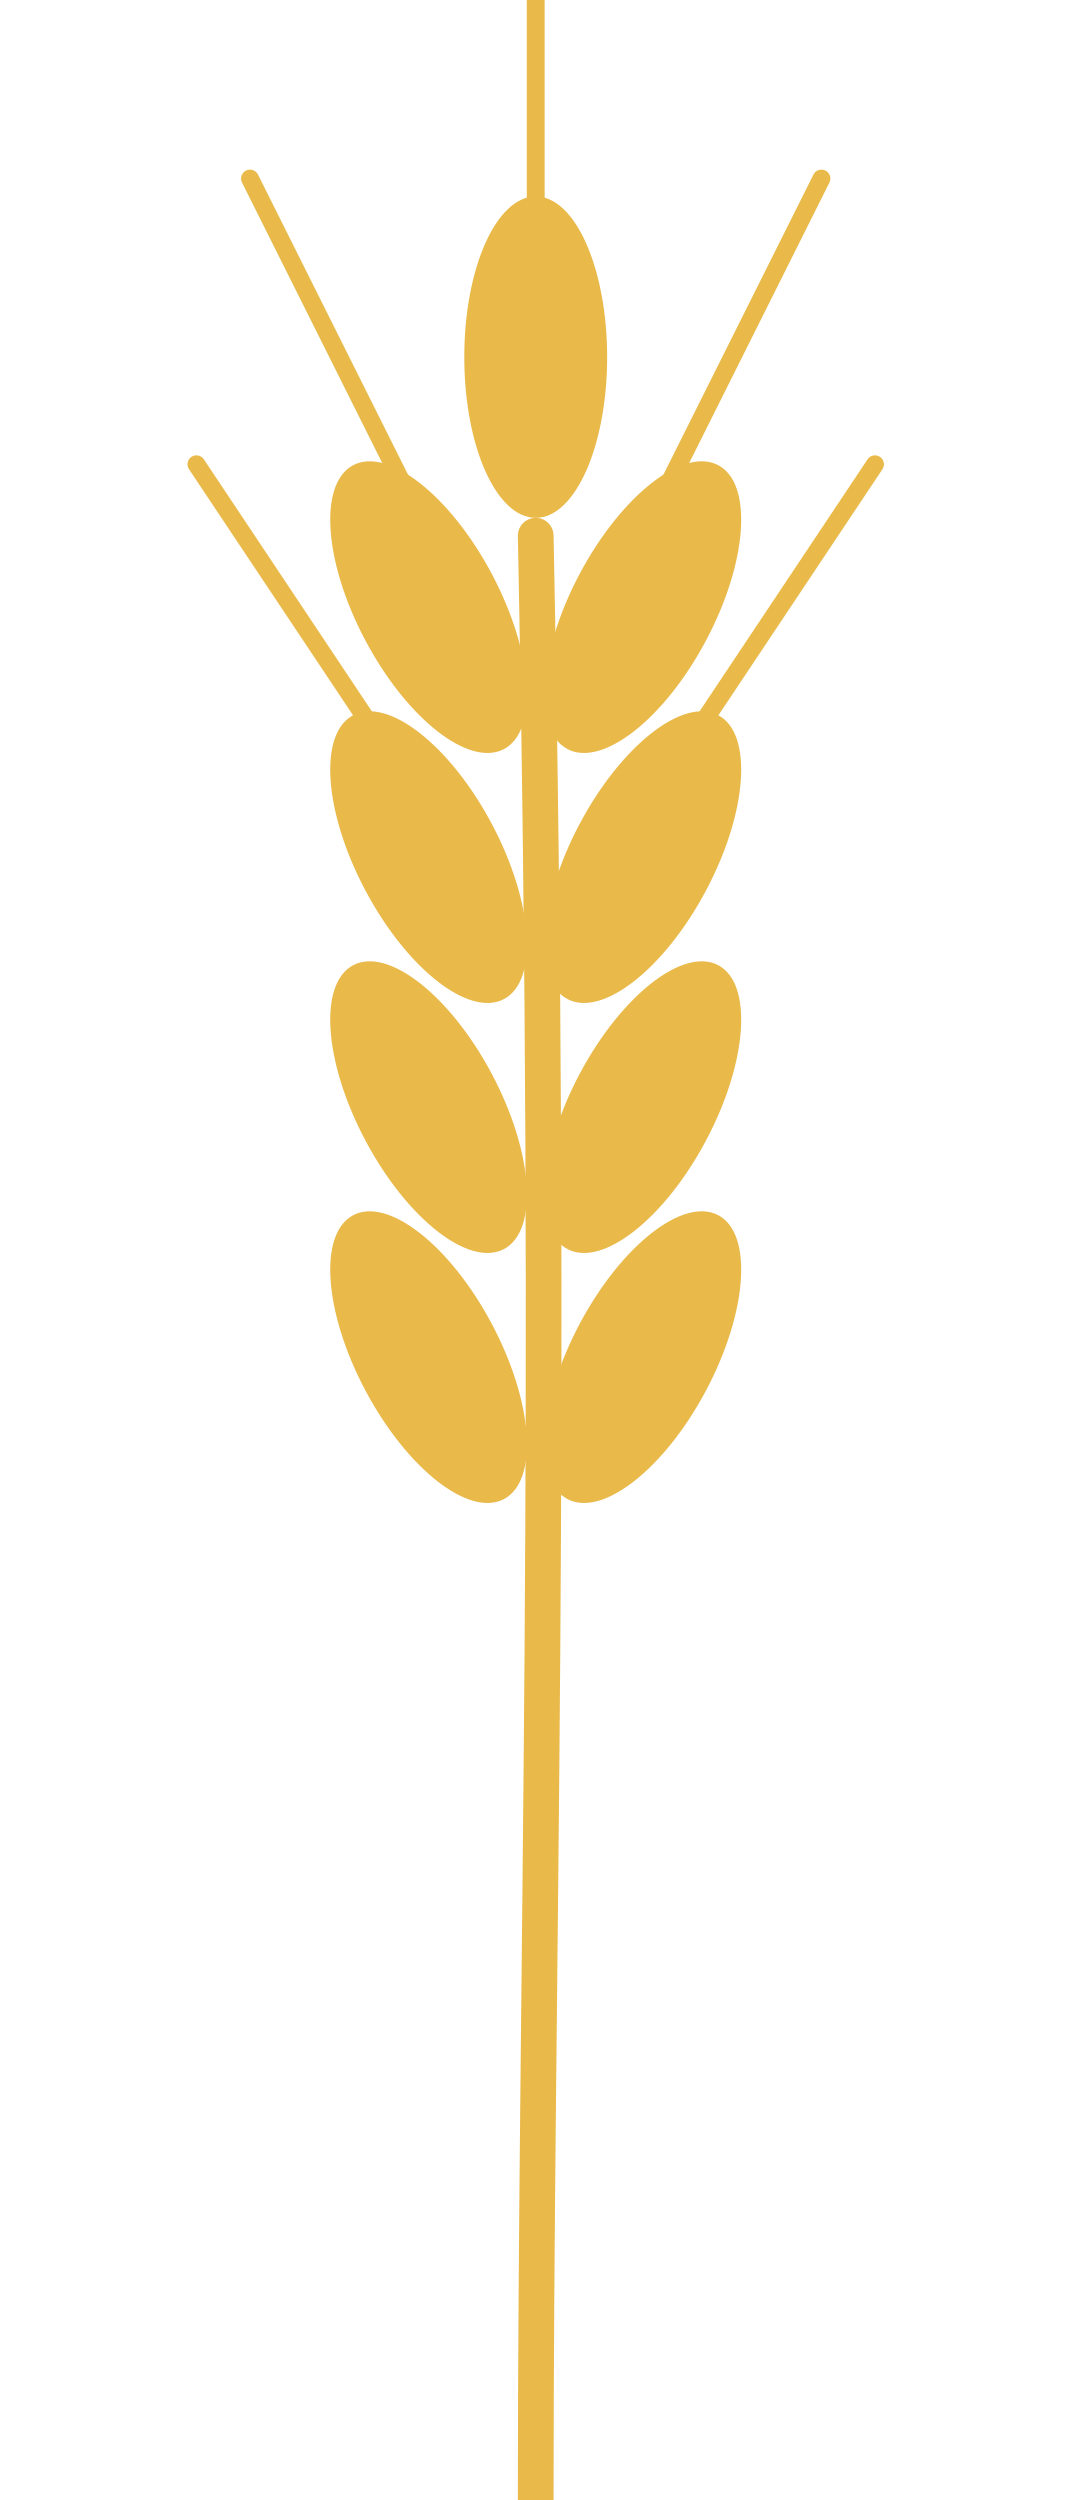
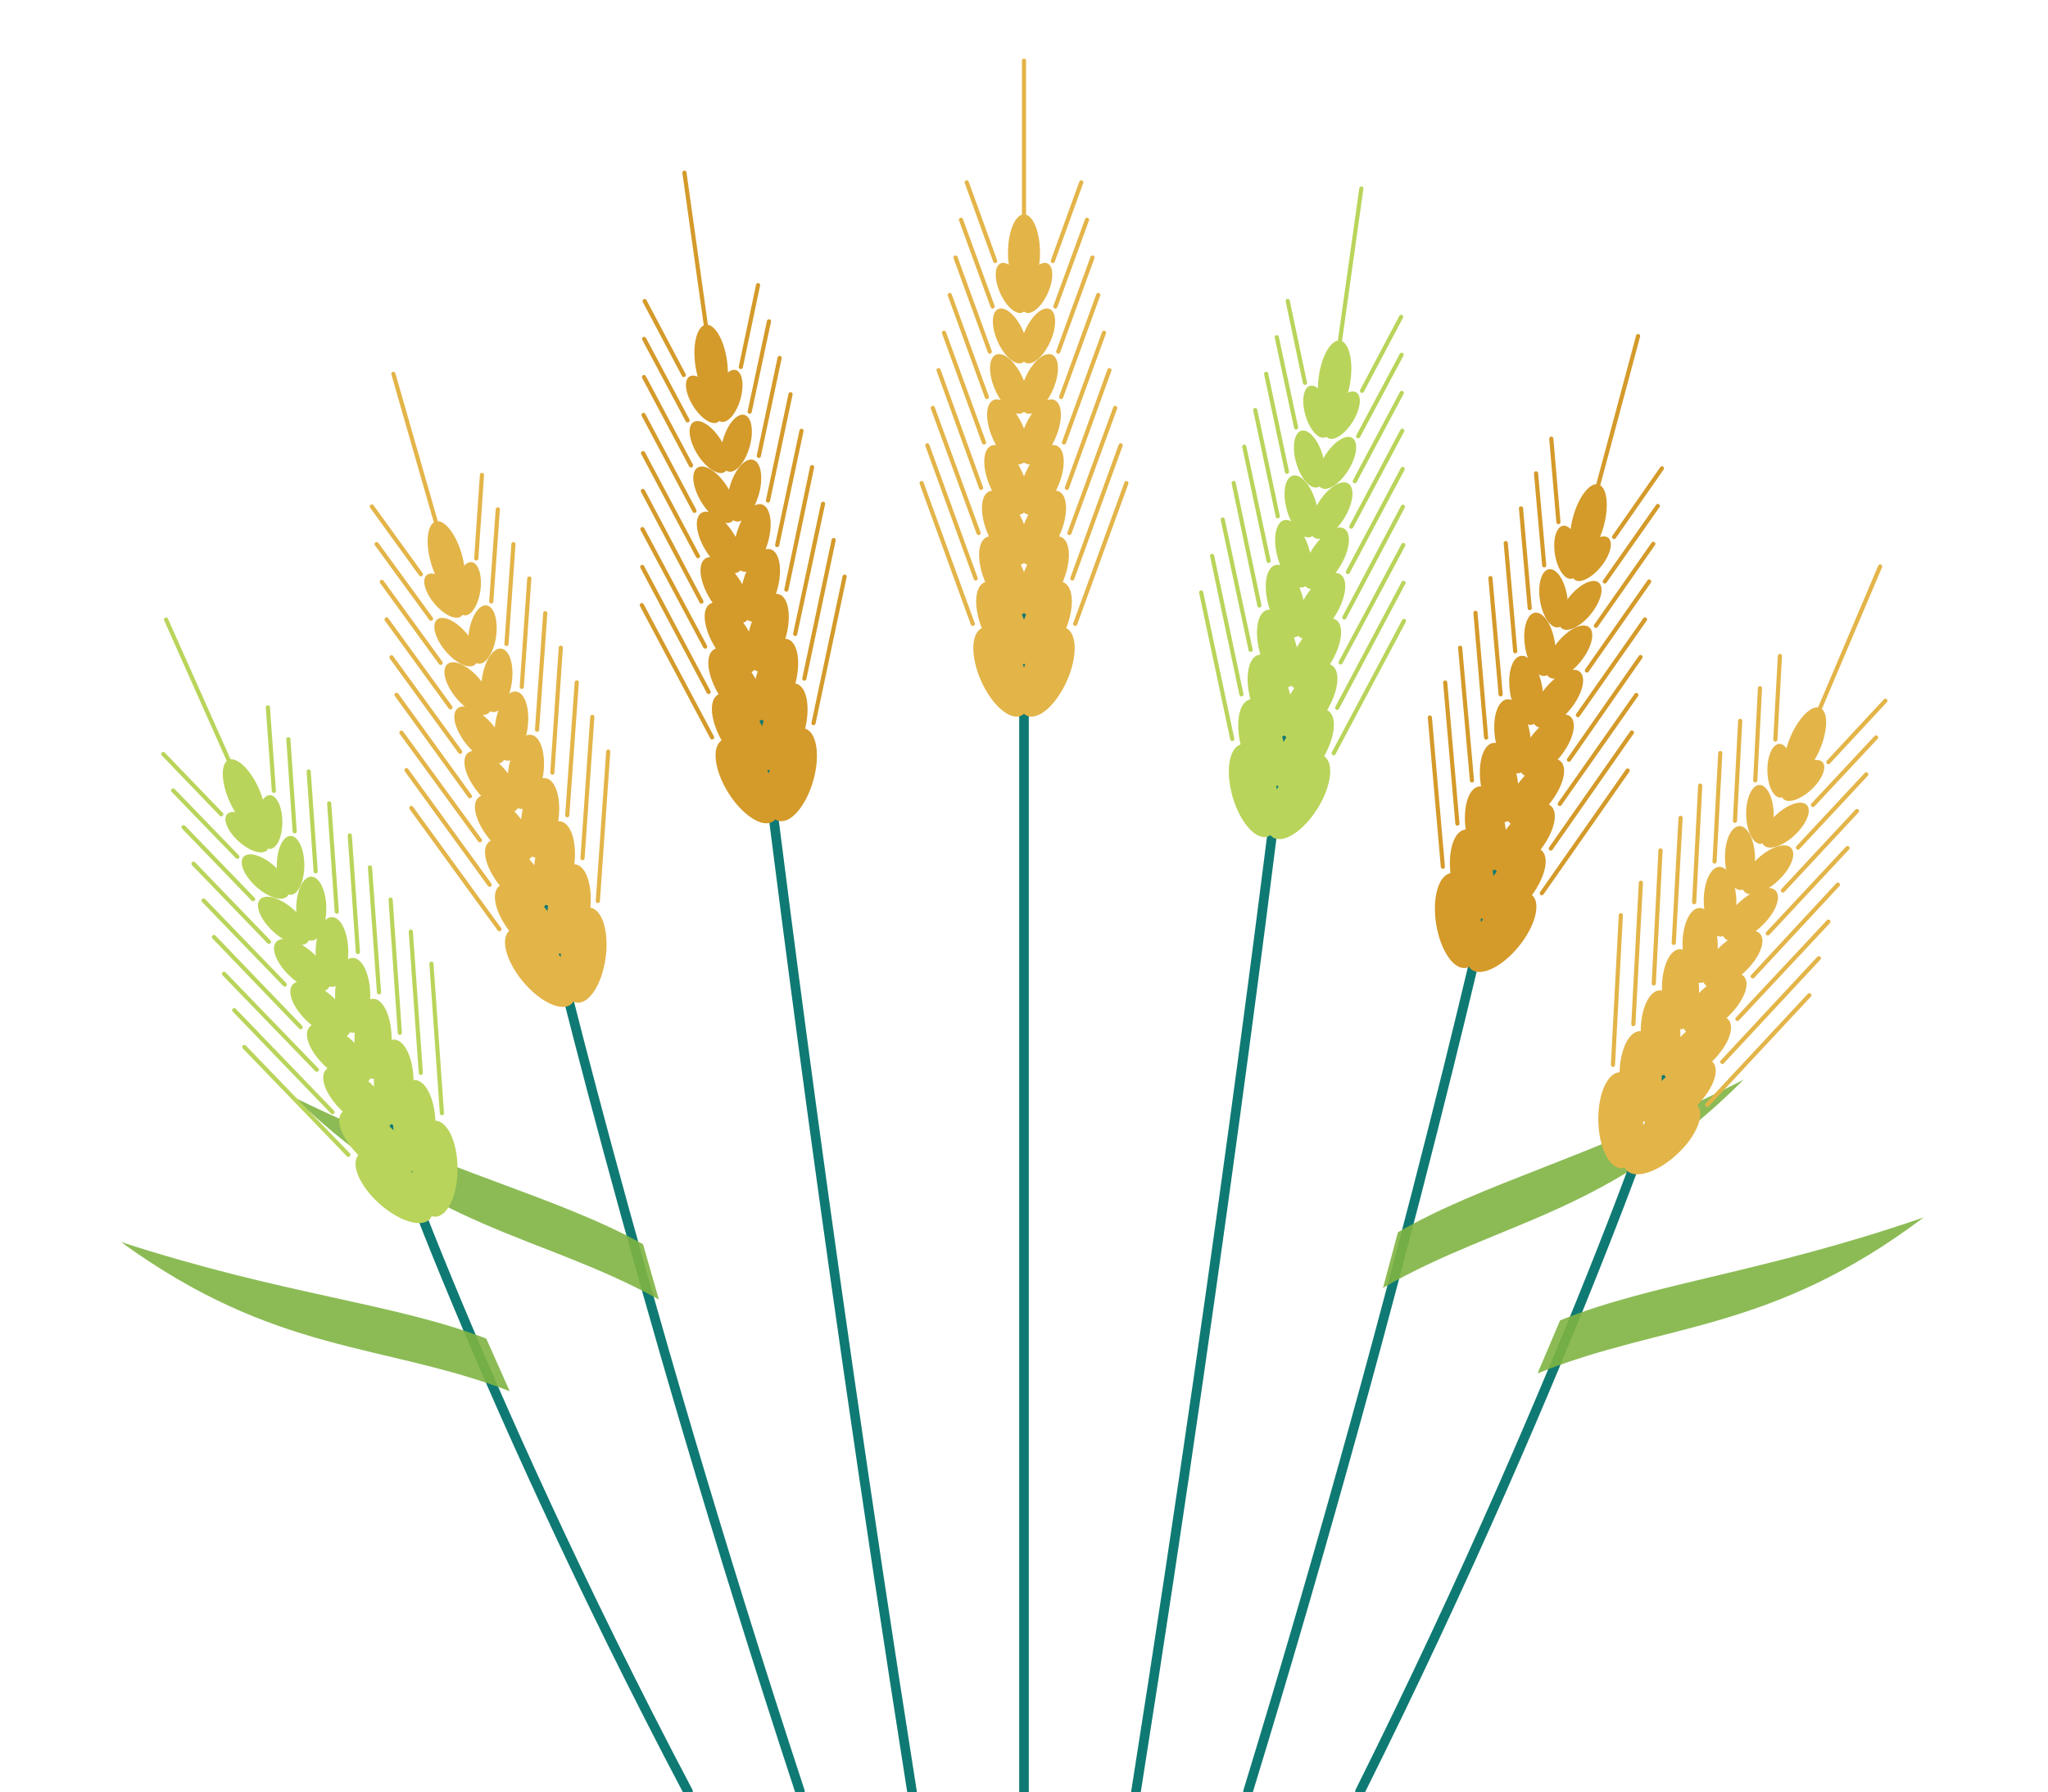
- <svg xmlns="http://www.w3.org/2000/svg" viewBox="0 0 60 140" fill="none">
-   <g stroke="#E9B949" stroke-width="2" stroke-linecap="round">
-     <path d="M30 140 C30 110 31 80 30 30" />
-     <path d="M30 14 L30 0 M24 30 L14 10 M36 30 L46 10 M23 44 L11 26 M37 44 L49 26" stroke-width="1" />
-   </g>
-   <g fill="#E9B949">
-     <ellipse cx="30" cy="20" rx="4" ry="9" />
-     <ellipse cx="24" cy="34" rx="4" ry="9" transform="rotate(-28 24 34)" />
-     <ellipse cx="36" cy="34" rx="4" ry="9" transform="rotate(28 36 34)" />
-     <ellipse cx="24" cy="48" rx="4" ry="9" transform="rotate(-28 24 48)" />
-     <ellipse cx="36" cy="48" rx="4" ry="9" transform="rotate(28 36 48)" />
-     <ellipse cx="24" cy="62" rx="4" ry="9" transform="rotate(-28 24 62)" />
-     <ellipse cx="36" cy="62" rx="4" ry="9" transform="rotate(28 36 62)" />
-     <ellipse cx="24" cy="76" rx="4" ry="9" transform="rotate(-28 24 76)" />
-     <ellipse cx="36" cy="76" rx="4" ry="9" transform="rotate(28 36 76)" />
+ <svg xmlns="http://www.w3.org/2000/svg" viewBox="0 0 640 560" role="img" aria-label="Illustration of wheat stalks">
+   <style>
+ .stalk { animation: grow .9s cubic-bezier(.2,.7,.3,1) both; }
+ @keyframes grow { from { opacity: 0; translate: 0 60px; } }
+ @media (prefers-reduced-motion: reduce) { .stalk { animation: none; } }
+ </style>
+   <g class="stalk" style="animation-delay:0.00s" transform="translate(250 560) rotate(-16)">
+     <path d="M0 0 C -6.4 -168, 0 -294, 0 -290" stroke="#0F7A73" stroke-width="3" fill="none" stroke-linecap="round" />
+     <path d="M0 -160 C -30 -190, -62 -200, -92 -252 C -52 -216, -22 -200, -0 -178 Z" fill="#7FB443" opacity=".9" />
+     <ellipse cx="-7.0" cy="-270.0" rx="7.0" ry="15.0" transform="rotate(-24 -7.0 -270.0)" fill="#E3B448" />
+     <path d="M-16.0 -285.0 L-32.0 -329.0" stroke="#E3B448" stroke-width="1.3" stroke-linecap="round" />
+     <ellipse cx="7.0" cy="-270.0" rx="7.0" ry="15.0" transform="rotate(24 7.0 -270.0)" fill="#E3B448" />
+     <path d="M16.0 -285.0 L32.0 -329.0" stroke="#E3B448" stroke-width="1.3" stroke-linecap="round" />
+     <ellipse cx="-6.6" cy="-285.0" rx="6.6" ry="14.2" transform="rotate(-24 -6.6 -285.0)" fill="#E3B448" />
+     <path d="M-15.1 -299.2 L-30.2 -340.8" stroke="#E3B448" stroke-width="1.3" stroke-linecap="round" />
+     <ellipse cx="6.6" cy="-285.0" rx="6.6" ry="14.2" transform="rotate(24 6.6 -285.0)" fill="#E3B448" />
+     <path d="M15.1 -299.2 L30.2 -340.8" stroke="#E3B448" stroke-width="1.3" stroke-linecap="round" />
+     <ellipse cx="-6.2" cy="-300.0" rx="6.2" ry="13.3" transform="rotate(-24 -6.2 -300.0)" fill="#E3B448" />
+     <path d="M-14.2 -313.4 L-28.5 -352.5" stroke="#E3B448" stroke-width="1.3" stroke-linecap="round" />
+     <ellipse cx="6.2" cy="-300.0" rx="6.2" ry="13.3" transform="rotate(24 6.2 -300.0)" fill="#E3B448" />
+     <path d="M14.2 -313.4 L28.5 -352.5" stroke="#E3B448" stroke-width="1.3" stroke-linecap="round" />
+     <ellipse cx="-5.8" cy="-315.0" rx="5.8" ry="12.5" transform="rotate(-24 -5.8 -315.0)" fill="#E3B448" />
+     <path d="M-13.4 -327.5 L-26.7 -364.3" stroke="#E3B448" stroke-width="1.3" stroke-linecap="round" />
+     <ellipse cx="5.8" cy="-315.0" rx="5.8" ry="12.5" transform="rotate(24 5.8 -315.0)" fill="#E3B448" />
+     <path d="M13.4 -327.5 L26.7 -364.3" stroke="#E3B448" stroke-width="1.3" stroke-linecap="round" />
+     <ellipse cx="-5.5" cy="-330.0" rx="5.5" ry="11.7" transform="rotate(-24 -5.5 -330.0)" fill="#E3B448" />
+     <path d="M-12.5 -341.7 L-25.0 -376.0" stroke="#E3B448" stroke-width="1.3" stroke-linecap="round" />
+     <ellipse cx="5.5" cy="-330.0" rx="5.5" ry="11.7" transform="rotate(24 5.5 -330.0)" fill="#E3B448" />
+     <path d="M12.5 -341.7 L25.0 -376.0" stroke="#E3B448" stroke-width="1.3" stroke-linecap="round" />
+     <ellipse cx="-5.1" cy="-345.0" rx="5.1" ry="10.9" transform="rotate(-24 -5.1 -345.0)" fill="#E3B448" />
+     <path d="M-11.6 -355.9 L-23.2 -387.8" stroke="#E3B448" stroke-width="1.3" stroke-linecap="round" />
+     <ellipse cx="5.1" cy="-345.0" rx="5.1" ry="10.9" transform="rotate(24 5.1 -345.0)" fill="#E3B448" />
+     <path d="M11.6 -355.9 L23.2 -387.8" stroke="#E3B448" stroke-width="1.3" stroke-linecap="round" />
+     <ellipse cx="-4.7" cy="-360.0" rx="4.7" ry="10.0" transform="rotate(-24 -4.7 -360.0)" fill="#E3B448" />
+     <path d="M-10.7 -370.1 L-21.4 -399.5" stroke="#E3B448" stroke-width="1.3" stroke-linecap="round" />
+     <ellipse cx="4.7" cy="-360.0" rx="4.7" ry="10.0" transform="rotate(24 4.7 -360.0)" fill="#E3B448" />
+     <path d="M10.7 -370.1 L21.4 -399.5" stroke="#E3B448" stroke-width="1.3" stroke-linecap="round" />
+     <ellipse cx="-4.3" cy="-375.0" rx="4.3" ry="9.2" transform="rotate(-24 -4.3 -375.0)" fill="#E3B448" />
+     <path d="M-9.8 -384.2 L-19.7 -411.3" stroke="#E3B448" stroke-width="1.3" stroke-linecap="round" />
+     <ellipse cx="4.3" cy="-375.0" rx="4.3" ry="9.2" transform="rotate(24 4.3 -375.0)" fill="#E3B448" />
+     <path d="M9.8 -384.2 L19.7 -411.3" stroke="#E3B448" stroke-width="1.3" stroke-linecap="round" />
+     <ellipse cx="-3.9" cy="-390.0" rx="3.9" ry="8.4" transform="rotate(-24 -3.9 -390.0)" fill="#E3B448" />
+     <path d="M-9.0 -398.4 L-17.9 -423.0" stroke="#E3B448" stroke-width="1.3" stroke-linecap="round" />
+     <ellipse cx="3.9" cy="-390.0" rx="3.9" ry="8.4" transform="rotate(24 3.9 -390.0)" fill="#E3B448" />
+     <path d="M9.0 -398.4 L17.9 -423.0" stroke="#E3B448" stroke-width="1.3" stroke-linecap="round" />
+     <ellipse cx="0" cy="-401.0" rx="5" ry="12" fill="#E3B448" />
+     <path d="M0 -413.0 L0 -461.0" stroke="#E3B448" stroke-width="1.3" stroke-linecap="round" />
+   </g>
+   <g class="stalk" style="animation-delay:0.08s" transform="translate(285 560) rotate(-8)">
+     <path d="M0 0 C -3.2 -188, 0 -329, 0 -340" stroke="#0F7A73" stroke-width="3" fill="none" stroke-linecap="round" />
+     <ellipse cx="-7.0" cy="-320.0" rx="7.0" ry="15.0" transform="rotate(-24 -7.0 -320.0)" fill="#D49A2A" />
+     <path d="M-16.0 -335.0 L-32.0 -379.0" stroke="#D49A2A" stroke-width="1.3" stroke-linecap="round" />
+     <ellipse cx="7.0" cy="-320.0" rx="7.0" ry="15.0" transform="rotate(24 7.0 -320.0)" fill="#D49A2A" />
+     <path d="M16.0 -335.0 L32.0 -379.0" stroke="#D49A2A" stroke-width="1.3" stroke-linecap="round" />
+     <ellipse cx="-6.6" cy="-335.0" rx="6.6" ry="14.2" transform="rotate(-24 -6.6 -335.0)" fill="#D49A2A" />
+     <path d="M-15.1 -349.2 L-30.2 -390.8" stroke="#D49A2A" stroke-width="1.3" stroke-linecap="round" />
+     <ellipse cx="6.6" cy="-335.0" rx="6.6" ry="14.2" transform="rotate(24 6.6 -335.0)" fill="#D49A2A" />
+     <path d="M15.1 -349.2 L30.2 -390.8" stroke="#D49A2A" stroke-width="1.3" stroke-linecap="round" />
+     <ellipse cx="-6.2" cy="-350.0" rx="6.2" ry="13.3" transform="rotate(-24 -6.2 -350.0)" fill="#D49A2A" />
+     <path d="M-14.2 -363.4 L-28.5 -402.5" stroke="#D49A2A" stroke-width="1.3" stroke-linecap="round" />
+     <ellipse cx="6.2" cy="-350.0" rx="6.2" ry="13.3" transform="rotate(24 6.2 -350.0)" fill="#D49A2A" />
+     <path d="M14.2 -363.4 L28.5 -402.5" stroke="#D49A2A" stroke-width="1.3" stroke-linecap="round" />
+     <ellipse cx="-5.8" cy="-365.0" rx="5.8" ry="12.5" transform="rotate(-24 -5.8 -365.0)" fill="#D49A2A" />
+     <path d="M-13.4 -377.5 L-26.7 -414.3" stroke="#D49A2A" stroke-width="1.3" stroke-linecap="round" />
+     <ellipse cx="5.8" cy="-365.0" rx="5.8" ry="12.5" transform="rotate(24 5.8 -365.0)" fill="#D49A2A" />
+     <path d="M13.4 -377.5 L26.7 -414.3" stroke="#D49A2A" stroke-width="1.3" stroke-linecap="round" />
+     <ellipse cx="-5.5" cy="-380.0" rx="5.5" ry="11.7" transform="rotate(-24 -5.5 -380.0)" fill="#D49A2A" />
+     <path d="M-12.5 -391.7 L-25.0 -426.0" stroke="#D49A2A" stroke-width="1.3" stroke-linecap="round" />
+     <ellipse cx="5.5" cy="-380.0" rx="5.5" ry="11.7" transform="rotate(24 5.5 -380.0)" fill="#D49A2A" />
+     <path d="M12.5 -391.7 L25.0 -426.0" stroke="#D49A2A" stroke-width="1.3" stroke-linecap="round" />
+     <ellipse cx="-5.1" cy="-395.0" rx="5.1" ry="10.9" transform="rotate(-24 -5.1 -395.0)" fill="#D49A2A" />
+     <path d="M-11.6 -405.9 L-23.2 -437.8" stroke="#D49A2A" stroke-width="1.3" stroke-linecap="round" />
+     <ellipse cx="5.1" cy="-395.0" rx="5.1" ry="10.9" transform="rotate(24 5.1 -395.0)" fill="#D49A2A" />
+     <path d="M11.6 -405.9 L23.2 -437.8" stroke="#D49A2A" stroke-width="1.3" stroke-linecap="round" />
+     <ellipse cx="-4.7" cy="-410.0" rx="4.7" ry="10.0" transform="rotate(-24 -4.7 -410.0)" fill="#D49A2A" />
+     <path d="M-10.7 -420.1 L-21.4 -449.5" stroke="#D49A2A" stroke-width="1.3" stroke-linecap="round" />
+     <ellipse cx="4.7" cy="-410.0" rx="4.7" ry="10.0" transform="rotate(24 4.7 -410.0)" fill="#D49A2A" />
+     <path d="M10.7 -420.1 L21.4 -449.5" stroke="#D49A2A" stroke-width="1.3" stroke-linecap="round" />
+     <ellipse cx="-4.3" cy="-425.0" rx="4.3" ry="9.2" transform="rotate(-24 -4.3 -425.0)" fill="#D49A2A" />
+     <path d="M-9.8 -434.2 L-19.7 -461.3" stroke="#D49A2A" stroke-width="1.3" stroke-linecap="round" />
+     <ellipse cx="4.3" cy="-425.0" rx="4.3" ry="9.2" transform="rotate(24 4.3 -425.0)" fill="#D49A2A" />
+     <path d="M9.8 -434.2 L19.7 -461.3" stroke="#D49A2A" stroke-width="1.3" stroke-linecap="round" />
+     <ellipse cx="-3.9" cy="-440.0" rx="3.9" ry="8.4" transform="rotate(-24 -3.9 -440.0)" fill="#D49A2A" />
+     <path d="M-9.0 -448.4 L-17.9 -473.0" stroke="#D49A2A" stroke-width="1.3" stroke-linecap="round" />
+     <ellipse cx="3.9" cy="-440.0" rx="3.9" ry="8.4" transform="rotate(24 3.9 -440.0)" fill="#D49A2A" />
+     <path d="M9.0 -448.4 L17.9 -473.0" stroke="#D49A2A" stroke-width="1.3" stroke-linecap="round" />
+     <ellipse cx="0" cy="-451.0" rx="5" ry="12" fill="#D49A2A" />
+     <path d="M0 -463.0 L0 -511.0" stroke="#D49A2A" stroke-width="1.3" stroke-linecap="round" />
+   </g>
+   <g class="stalk" style="animation-delay:0.16s" transform="translate(320 560) rotate(0)">
+     <path d="M0 0 C 0.0 -200, 0 -350, 0 -370" stroke="#0F7A73" stroke-width="3" fill="none" stroke-linecap="round" />
+     <ellipse cx="-7.0" cy="-350.0" rx="7.0" ry="15.0" transform="rotate(-24 -7.0 -350.0)" fill="#E3B448" />
+     <path d="M-16.0 -365.0 L-32.0 -409.0" stroke="#E3B448" stroke-width="1.3" stroke-linecap="round" />
+     <ellipse cx="7.0" cy="-350.0" rx="7.0" ry="15.0" transform="rotate(24 7.0 -350.0)" fill="#E3B448" />
+     <path d="M16.0 -365.0 L32.0 -409.0" stroke="#E3B448" stroke-width="1.3" stroke-linecap="round" />
+     <ellipse cx="-6.6" cy="-365.0" rx="6.6" ry="14.2" transform="rotate(-24 -6.6 -365.0)" fill="#E3B448" />
+     <path d="M-15.1 -379.2 L-30.2 -420.8" stroke="#E3B448" stroke-width="1.3" stroke-linecap="round" />
+     <ellipse cx="6.6" cy="-365.0" rx="6.6" ry="14.2" transform="rotate(24 6.6 -365.0)" fill="#E3B448" />
+     <path d="M15.1 -379.2 L30.2 -420.8" stroke="#E3B448" stroke-width="1.3" stroke-linecap="round" />
+     <ellipse cx="-6.2" cy="-380.0" rx="6.2" ry="13.3" transform="rotate(-24 -6.2 -380.0)" fill="#E3B448" />
+     <path d="M-14.2 -393.4 L-28.5 -432.5" stroke="#E3B448" stroke-width="1.3" stroke-linecap="round" />
+     <ellipse cx="6.2" cy="-380.0" rx="6.2" ry="13.3" transform="rotate(24 6.2 -380.0)" fill="#E3B448" />
+     <path d="M14.2 -393.4 L28.5 -432.5" stroke="#E3B448" stroke-width="1.3" stroke-linecap="round" />
+     <ellipse cx="-5.8" cy="-395.0" rx="5.8" ry="12.5" transform="rotate(-24 -5.8 -395.0)" fill="#E3B448" />
+     <path d="M-13.4 -407.5 L-26.7 -444.3" stroke="#E3B448" stroke-width="1.3" stroke-linecap="round" />
+     <ellipse cx="5.8" cy="-395.0" rx="5.8" ry="12.5" transform="rotate(24 5.8 -395.0)" fill="#E3B448" />
+     <path d="M13.4 -407.5 L26.7 -444.3" stroke="#E3B448" stroke-width="1.3" stroke-linecap="round" />
+     <ellipse cx="-5.5" cy="-410.0" rx="5.5" ry="11.7" transform="rotate(-24 -5.5 -410.0)" fill="#E3B448" />
+     <path d="M-12.5 -421.7 L-25.0 -456.0" stroke="#E3B448" stroke-width="1.3" stroke-linecap="round" />
+     <ellipse cx="5.5" cy="-410.0" rx="5.5" ry="11.7" transform="rotate(24 5.5 -410.0)" fill="#E3B448" />
+     <path d="M12.5 -421.7 L25.0 -456.0" stroke="#E3B448" stroke-width="1.3" stroke-linecap="round" />
+     <ellipse cx="-5.1" cy="-425.0" rx="5.1" ry="10.9" transform="rotate(-24 -5.1 -425.0)" fill="#E3B448" />
+     <path d="M-11.6 -435.9 L-23.2 -467.8" stroke="#E3B448" stroke-width="1.3" stroke-linecap="round" />
+     <ellipse cx="5.1" cy="-425.0" rx="5.1" ry="10.9" transform="rotate(24 5.1 -425.0)" fill="#E3B448" />
+     <path d="M11.6 -435.9 L23.2 -467.8" stroke="#E3B448" stroke-width="1.3" stroke-linecap="round" />
+     <ellipse cx="-4.7" cy="-440.0" rx="4.7" ry="10.0" transform="rotate(-24 -4.7 -440.0)" fill="#E3B448" />
+     <path d="M-10.7 -450.1 L-21.4 -479.5" stroke="#E3B448" stroke-width="1.3" stroke-linecap="round" />
+     <ellipse cx="4.7" cy="-440.0" rx="4.7" ry="10.0" transform="rotate(24 4.7 -440.0)" fill="#E3B448" />
+     <path d="M10.7 -450.1 L21.4 -479.5" stroke="#E3B448" stroke-width="1.3" stroke-linecap="round" />
+     <ellipse cx="-4.3" cy="-455.0" rx="4.3" ry="9.2" transform="rotate(-24 -4.3 -455.0)" fill="#E3B448" />
+     <path d="M-9.8 -464.2 L-19.7 -491.3" stroke="#E3B448" stroke-width="1.3" stroke-linecap="round" />
+     <ellipse cx="4.3" cy="-455.0" rx="4.3" ry="9.2" transform="rotate(24 4.3 -455.0)" fill="#E3B448" />
+     <path d="M9.8 -464.2 L19.7 -491.3" stroke="#E3B448" stroke-width="1.3" stroke-linecap="round" />
+     <ellipse cx="-3.9" cy="-470.0" rx="3.9" ry="8.4" transform="rotate(-24 -3.9 -470.0)" fill="#E3B448" />
+     <path d="M-9.0 -478.4 L-17.9 -503.0" stroke="#E3B448" stroke-width="1.3" stroke-linecap="round" />
+     <ellipse cx="3.9" cy="-470.0" rx="3.9" ry="8.4" transform="rotate(24 3.9 -470.0)" fill="#E3B448" />
+     <path d="M9.0 -478.4 L17.9 -503.0" stroke="#E3B448" stroke-width="1.3" stroke-linecap="round" />
+     <ellipse cx="0" cy="-481.0" rx="5" ry="12" fill="#E3B448" />
+     <path d="M0 -493.0 L0 -541.0" stroke="#E3B448" stroke-width="1.3" stroke-linecap="round" />
+   </g>
+   <g class="stalk" style="animation-delay:0.24s" transform="translate(355 560) rotate(8)">
+     <path d="M0 0 C 3.2 -186, 0 -326, 0 -335" stroke="#0F7A73" stroke-width="3" fill="none" stroke-linecap="round" />
+     <ellipse cx="-7.0" cy="-315.0" rx="7.0" ry="15.0" transform="rotate(-24 -7.0 -315.0)" fill="#B9D45A" />
+     <path d="M-16.0 -330.0 L-32.0 -374.0" stroke="#B9D45A" stroke-width="1.3" stroke-linecap="round" />
+     <ellipse cx="7.0" cy="-315.0" rx="7.0" ry="15.0" transform="rotate(24 7.0 -315.0)" fill="#B9D45A" />
+     <path d="M16.0 -330.0 L32.0 -374.0" stroke="#B9D45A" stroke-width="1.3" stroke-linecap="round" />
+     <ellipse cx="-6.6" cy="-330.0" rx="6.6" ry="14.2" transform="rotate(-24 -6.6 -330.0)" fill="#B9D45A" />
+     <path d="M-15.1 -344.2 L-30.2 -385.8" stroke="#B9D45A" stroke-width="1.3" stroke-linecap="round" />
+     <ellipse cx="6.6" cy="-330.0" rx="6.6" ry="14.2" transform="rotate(24 6.6 -330.0)" fill="#B9D45A" />
+     <path d="M15.1 -344.2 L30.2 -385.8" stroke="#B9D45A" stroke-width="1.3" stroke-linecap="round" />
+     <ellipse cx="-6.2" cy="-345.0" rx="6.2" ry="13.3" transform="rotate(-24 -6.2 -345.0)" fill="#B9D45A" />
+     <path d="M-14.2 -358.4 L-28.5 -397.5" stroke="#B9D45A" stroke-width="1.3" stroke-linecap="round" />
+     <ellipse cx="6.2" cy="-345.0" rx="6.2" ry="13.3" transform="rotate(24 6.2 -345.0)" fill="#B9D45A" />
+     <path d="M14.2 -358.4 L28.5 -397.5" stroke="#B9D45A" stroke-width="1.3" stroke-linecap="round" />
+     <ellipse cx="-5.8" cy="-360.0" rx="5.8" ry="12.5" transform="rotate(-24 -5.8 -360.0)" fill="#B9D45A" />
+     <path d="M-13.4 -372.5 L-26.7 -409.3" stroke="#B9D45A" stroke-width="1.3" stroke-linecap="round" />
+     <ellipse cx="5.8" cy="-360.0" rx="5.8" ry="12.5" transform="rotate(24 5.8 -360.0)" fill="#B9D45A" />
+     <path d="M13.4 -372.5 L26.7 -409.3" stroke="#B9D45A" stroke-width="1.3" stroke-linecap="round" />
+     <ellipse cx="-5.5" cy="-375.0" rx="5.5" ry="11.7" transform="rotate(-24 -5.5 -375.0)" fill="#B9D45A" />
+     <path d="M-12.5 -386.7 L-25.0 -421.0" stroke="#B9D45A" stroke-width="1.3" stroke-linecap="round" />
+     <ellipse cx="5.5" cy="-375.0" rx="5.5" ry="11.7" transform="rotate(24 5.5 -375.0)" fill="#B9D45A" />
+     <path d="M12.5 -386.7 L25.0 -421.0" stroke="#B9D45A" stroke-width="1.3" stroke-linecap="round" />
+     <ellipse cx="-5.1" cy="-390.0" rx="5.1" ry="10.9" transform="rotate(-24 -5.1 -390.0)" fill="#B9D45A" />
+     <path d="M-11.6 -400.9 L-23.2 -432.8" stroke="#B9D45A" stroke-width="1.3" stroke-linecap="round" />
+     <ellipse cx="5.1" cy="-390.0" rx="5.1" ry="10.9" transform="rotate(24 5.1 -390.0)" fill="#B9D45A" />
+     <path d="M11.6 -400.9 L23.2 -432.8" stroke="#B9D45A" stroke-width="1.3" stroke-linecap="round" />
+     <ellipse cx="-4.7" cy="-405.0" rx="4.7" ry="10.0" transform="rotate(-24 -4.7 -405.0)" fill="#B9D45A" />
+     <path d="M-10.7 -415.1 L-21.4 -444.5" stroke="#B9D45A" stroke-width="1.3" stroke-linecap="round" />
+     <ellipse cx="4.7" cy="-405.0" rx="4.7" ry="10.0" transform="rotate(24 4.7 -405.0)" fill="#B9D45A" />
+     <path d="M10.7 -415.1 L21.4 -444.5" stroke="#B9D45A" stroke-width="1.3" stroke-linecap="round" />
+     <ellipse cx="-4.3" cy="-420.0" rx="4.3" ry="9.2" transform="rotate(-24 -4.3 -420.0)" fill="#B9D45A" />
+     <path d="M-9.8 -429.2 L-19.7 -456.3" stroke="#B9D45A" stroke-width="1.3" stroke-linecap="round" />
+     <ellipse cx="4.3" cy="-420.0" rx="4.3" ry="9.2" transform="rotate(24 4.3 -420.0)" fill="#B9D45A" />
+     <path d="M9.8 -429.2 L19.7 -456.3" stroke="#B9D45A" stroke-width="1.3" stroke-linecap="round" />
+     <ellipse cx="-3.9" cy="-435.0" rx="3.9" ry="8.4" transform="rotate(-24 -3.9 -435.0)" fill="#B9D45A" />
+     <path d="M-9.0 -443.4 L-17.9 -468.0" stroke="#B9D45A" stroke-width="1.3" stroke-linecap="round" />
+     <ellipse cx="3.9" cy="-435.0" rx="3.9" ry="8.4" transform="rotate(24 3.9 -435.0)" fill="#B9D45A" />
+     <path d="M9.0 -443.4 L17.9 -468.0" stroke="#B9D45A" stroke-width="1.3" stroke-linecap="round" />
+     <ellipse cx="0" cy="-446.0" rx="5" ry="12" fill="#B9D45A" />
+     <path d="M0 -458.0 L0 -506.0" stroke="#B9D45A" stroke-width="1.3" stroke-linecap="round" />
+   </g>
+   <g class="stalk" style="animation-delay:0.32s" transform="translate(390 560) rotate(15)">
+     <path d="M0 0 C 6.0 -172, 0 -301, 0 -300" stroke="#0F7A73" stroke-width="3" fill="none" stroke-linecap="round" />
+     <path d="M0 -163 C 30 -193, 62 -203, 92 -255 C 52 -219, 22 -203, 0 -181 Z" fill="#7FB443" opacity=".9" />
+     <ellipse cx="-7.0" cy="-280.0" rx="7.0" ry="15.0" transform="rotate(-24 -7.0 -280.0)" fill="#D49A2A" />
+     <path d="M-16.0 -295.0 L-32.0 -339.0" stroke="#D49A2A" stroke-width="1.3" stroke-linecap="round" />
+     <ellipse cx="7.0" cy="-280.0" rx="7.0" ry="15.0" transform="rotate(24 7.0 -280.0)" fill="#D49A2A" />
+     <path d="M16.0 -295.0 L32.0 -339.0" stroke="#D49A2A" stroke-width="1.3" stroke-linecap="round" />
+     <ellipse cx="-6.6" cy="-295.0" rx="6.6" ry="14.2" transform="rotate(-24 -6.6 -295.0)" fill="#D49A2A" />
+     <path d="M-15.1 -309.2 L-30.2 -350.8" stroke="#D49A2A" stroke-width="1.3" stroke-linecap="round" />
+     <ellipse cx="6.6" cy="-295.0" rx="6.6" ry="14.2" transform="rotate(24 6.6 -295.0)" fill="#D49A2A" />
+     <path d="M15.1 -309.2 L30.2 -350.8" stroke="#D49A2A" stroke-width="1.3" stroke-linecap="round" />
+     <ellipse cx="-6.2" cy="-310.0" rx="6.2" ry="13.3" transform="rotate(-24 -6.2 -310.0)" fill="#D49A2A" />
+     <path d="M-14.2 -323.4 L-28.5 -362.5" stroke="#D49A2A" stroke-width="1.3" stroke-linecap="round" />
+     <ellipse cx="6.2" cy="-310.0" rx="6.2" ry="13.3" transform="rotate(24 6.2 -310.0)" fill="#D49A2A" />
+     <path d="M14.2 -323.4 L28.5 -362.5" stroke="#D49A2A" stroke-width="1.3" stroke-linecap="round" />
+     <ellipse cx="-5.8" cy="-325.0" rx="5.8" ry="12.5" transform="rotate(-24 -5.8 -325.0)" fill="#D49A2A" />
+     <path d="M-13.4 -337.5 L-26.7 -374.3" stroke="#D49A2A" stroke-width="1.3" stroke-linecap="round" />
+     <ellipse cx="5.8" cy="-325.0" rx="5.8" ry="12.5" transform="rotate(24 5.8 -325.0)" fill="#D49A2A" />
+     <path d="M13.4 -337.5 L26.7 -374.3" stroke="#D49A2A" stroke-width="1.3" stroke-linecap="round" />
+     <ellipse cx="-5.5" cy="-340.0" rx="5.5" ry="11.7" transform="rotate(-24 -5.5 -340.0)" fill="#D49A2A" />
+     <path d="M-12.5 -351.7 L-25.0 -386.0" stroke="#D49A2A" stroke-width="1.3" stroke-linecap="round" />
+     <ellipse cx="5.5" cy="-340.0" rx="5.5" ry="11.7" transform="rotate(24 5.5 -340.0)" fill="#D49A2A" />
+     <path d="M12.5 -351.7 L25.0 -386.0" stroke="#D49A2A" stroke-width="1.3" stroke-linecap="round" />
+     <ellipse cx="-5.1" cy="-355.0" rx="5.1" ry="10.9" transform="rotate(-24 -5.1 -355.0)" fill="#D49A2A" />
+     <path d="M-11.6 -365.9 L-23.2 -397.8" stroke="#D49A2A" stroke-width="1.3" stroke-linecap="round" />
+     <ellipse cx="5.1" cy="-355.0" rx="5.1" ry="10.9" transform="rotate(24 5.1 -355.0)" fill="#D49A2A" />
+     <path d="M11.6 -365.9 L23.2 -397.8" stroke="#D49A2A" stroke-width="1.3" stroke-linecap="round" />
+     <ellipse cx="-4.7" cy="-370.0" rx="4.7" ry="10.0" transform="rotate(-24 -4.7 -370.0)" fill="#D49A2A" />
+     <path d="M-10.7 -380.1 L-21.4 -409.5" stroke="#D49A2A" stroke-width="1.3" stroke-linecap="round" />
+     <ellipse cx="4.7" cy="-370.0" rx="4.7" ry="10.0" transform="rotate(24 4.7 -370.0)" fill="#D49A2A" />
+     <path d="M10.7 -380.1 L21.4 -409.5" stroke="#D49A2A" stroke-width="1.3" stroke-linecap="round" />
+     <ellipse cx="-4.3" cy="-385.0" rx="4.3" ry="9.2" transform="rotate(-24 -4.3 -385.0)" fill="#D49A2A" />
+     <path d="M-9.8 -394.2 L-19.7 -421.3" stroke="#D49A2A" stroke-width="1.3" stroke-linecap="round" />
+     <ellipse cx="4.3" cy="-385.0" rx="4.3" ry="9.2" transform="rotate(24 4.3 -385.0)" fill="#D49A2A" />
+     <path d="M9.8 -394.2 L19.7 -421.3" stroke="#D49A2A" stroke-width="1.3" stroke-linecap="round" />
+     <ellipse cx="-3.9" cy="-400.0" rx="3.9" ry="8.4" transform="rotate(-24 -3.9 -400.0)" fill="#D49A2A" />
+     <path d="M-9.0 -408.4 L-17.9 -433.0" stroke="#D49A2A" stroke-width="1.3" stroke-linecap="round" />
+     <ellipse cx="3.9" cy="-400.0" rx="3.9" ry="8.4" transform="rotate(24 3.9 -400.0)" fill="#D49A2A" />
+     <path d="M9.0 -408.4 L17.9 -433.0" stroke="#D49A2A" stroke-width="1.3" stroke-linecap="round" />
+     <ellipse cx="0" cy="-411.0" rx="5" ry="12" fill="#D49A2A" />
+     <path d="M0 -423.0 L0 -471.0" stroke="#D49A2A" stroke-width="1.3" stroke-linecap="round" />
+   </g>
+   <g class="stalk" style="animation-delay:0.40s" transform="translate(215 560) rotate(-24)">
+     <path d="M0 0 C -9.6 -144, 0 -252, 0 -230" stroke="#0F7A73" stroke-width="3" fill="none" stroke-linecap="round" />
+     <path d="M0 -137 C -30 -167, -62 -177, -92 -229 C -52 -193, -22 -177, -0 -155 Z" fill="#7FB443" opacity=".9" />
+     <ellipse cx="-7.0" cy="-210.0" rx="7.0" ry="15.0" transform="rotate(-24 -7.0 -210.0)" fill="#B9D45A" />
+     <path d="M-16.0 -225.0 L-32.0 -269.0" stroke="#B9D45A" stroke-width="1.3" stroke-linecap="round" />
+     <ellipse cx="7.0" cy="-210.0" rx="7.0" ry="15.0" transform="rotate(24 7.0 -210.0)" fill="#B9D45A" />
+     <path d="M16.0 -225.0 L32.0 -269.0" stroke="#B9D45A" stroke-width="1.3" stroke-linecap="round" />
+     <ellipse cx="-6.6" cy="-225.0" rx="6.6" ry="14.2" transform="rotate(-24 -6.6 -225.0)" fill="#B9D45A" />
+     <path d="M-15.1 -239.2 L-30.2 -280.8" stroke="#B9D45A" stroke-width="1.3" stroke-linecap="round" />
+     <ellipse cx="6.6" cy="-225.0" rx="6.6" ry="14.2" transform="rotate(24 6.6 -225.0)" fill="#B9D45A" />
+     <path d="M15.1 -239.2 L30.2 -280.8" stroke="#B9D45A" stroke-width="1.3" stroke-linecap="round" />
+     <ellipse cx="-6.2" cy="-240.0" rx="6.2" ry="13.3" transform="rotate(-24 -6.2 -240.0)" fill="#B9D45A" />
+     <path d="M-14.2 -253.3 L-28.5 -292.5" stroke="#B9D45A" stroke-width="1.3" stroke-linecap="round" />
+     <ellipse cx="6.2" cy="-240.0" rx="6.2" ry="13.3" transform="rotate(24 6.2 -240.0)" fill="#B9D45A" />
+     <path d="M14.2 -253.3 L28.5 -292.5" stroke="#B9D45A" stroke-width="1.3" stroke-linecap="round" />
+     <ellipse cx="-5.8" cy="-255.0" rx="5.8" ry="12.5" transform="rotate(-24 -5.8 -255.0)" fill="#B9D45A" />
+     <path d="M-13.4 -267.5 L-26.7 -304.3" stroke="#B9D45A" stroke-width="1.3" stroke-linecap="round" />
+     <ellipse cx="5.8" cy="-255.0" rx="5.8" ry="12.5" transform="rotate(24 5.8 -255.0)" fill="#B9D45A" />
+     <path d="M13.4 -267.5 L26.7 -304.3" stroke="#B9D45A" stroke-width="1.3" stroke-linecap="round" />
+     <ellipse cx="-5.5" cy="-270.0" rx="5.5" ry="11.7" transform="rotate(-24 -5.5 -270.0)" fill="#B9D45A" />
+     <path d="M-12.5 -281.7 L-25.0 -316.0" stroke="#B9D45A" stroke-width="1.3" stroke-linecap="round" />
+     <ellipse cx="5.5" cy="-270.0" rx="5.5" ry="11.7" transform="rotate(24 5.5 -270.0)" fill="#B9D45A" />
+     <path d="M12.5 -281.7 L25.0 -316.0" stroke="#B9D45A" stroke-width="1.3" stroke-linecap="round" />
+     <ellipse cx="-5.1" cy="-285.0" rx="5.1" ry="10.9" transform="rotate(-24 -5.1 -285.0)" fill="#B9D45A" />
+     <path d="M-11.6 -295.9 L-23.2 -327.8" stroke="#B9D45A" stroke-width="1.3" stroke-linecap="round" />
+     <ellipse cx="5.1" cy="-285.0" rx="5.1" ry="10.9" transform="rotate(24 5.1 -285.0)" fill="#B9D45A" />
+     <path d="M11.6 -295.9 L23.2 -327.8" stroke="#B9D45A" stroke-width="1.3" stroke-linecap="round" />
+     <ellipse cx="-4.7" cy="-300.0" rx="4.7" ry="10.0" transform="rotate(-24 -4.7 -300.0)" fill="#B9D45A" />
+     <path d="M-10.7 -310.1 L-21.4 -339.5" stroke="#B9D45A" stroke-width="1.3" stroke-linecap="round" />
+     <ellipse cx="4.7" cy="-300.0" rx="4.7" ry="10.0" transform="rotate(24 4.7 -300.0)" fill="#B9D45A" />
+     <path d="M10.7 -310.1 L21.4 -339.5" stroke="#B9D45A" stroke-width="1.3" stroke-linecap="round" />
+     <ellipse cx="-4.3" cy="-315.0" rx="4.3" ry="9.2" transform="rotate(-24 -4.3 -315.0)" fill="#B9D45A" />
+     <path d="M-9.8 -324.2 L-19.7 -351.3" stroke="#B9D45A" stroke-width="1.3" stroke-linecap="round" />
+     <ellipse cx="4.3" cy="-315.0" rx="4.3" ry="9.2" transform="rotate(24 4.3 -315.0)" fill="#B9D45A" />
+     <path d="M9.8 -324.2 L19.7 -351.3" stroke="#B9D45A" stroke-width="1.3" stroke-linecap="round" />
+     <ellipse cx="-3.9" cy="-330.0" rx="3.9" ry="8.4" transform="rotate(-24 -3.9 -330.0)" fill="#B9D45A" />
+     <path d="M-9.0 -338.4 L-17.9 -363.0" stroke="#B9D45A" stroke-width="1.3" stroke-linecap="round" />
+     <ellipse cx="3.9" cy="-330.0" rx="3.9" ry="8.4" transform="rotate(24 3.9 -330.0)" fill="#B9D45A" />
+     <path d="M9.0 -338.4 L17.9 -363.0" stroke="#B9D45A" stroke-width="1.3" stroke-linecap="round" />
+     <ellipse cx="0" cy="-341.0" rx="5" ry="12" fill="#B9D45A" />
+     <path d="M0 -353.0 L0 -401.0" stroke="#B9D45A" stroke-width="1.3" stroke-linecap="round" />
+   </g>
+   <g class="stalk" style="animation-delay:0.48s" transform="translate(425 560) rotate(23)">
+     <path d="M0 0 C 9.2 -150, 0 -262, 0 -245" stroke="#0F7A73" stroke-width="3" fill="none" stroke-linecap="round" />
+     <path d="M0 -142 C 30 -172, 62 -182, 92 -234 C 52 -198, 22 -182, 0 -160 Z" fill="#7FB443" opacity=".9" />
+     <ellipse cx="-7.0" cy="-225.0" rx="7.0" ry="15.0" transform="rotate(-24 -7.0 -225.0)" fill="#E3B448" />
+     <path d="M-16.0 -240.0 L-32.0 -284.0" stroke="#E3B448" stroke-width="1.3" stroke-linecap="round" />
+     <ellipse cx="7.0" cy="-225.0" rx="7.0" ry="15.0" transform="rotate(24 7.0 -225.0)" fill="#E3B448" />
+     <path d="M16.0 -240.0 L32.0 -284.0" stroke="#E3B448" stroke-width="1.3" stroke-linecap="round" />
+     <ellipse cx="-6.6" cy="-240.0" rx="6.6" ry="14.2" transform="rotate(-24 -6.6 -240.0)" fill="#E3B448" />
+     <path d="M-15.1 -254.2 L-30.2 -295.8" stroke="#E3B448" stroke-width="1.3" stroke-linecap="round" />
+     <ellipse cx="6.6" cy="-240.0" rx="6.6" ry="14.2" transform="rotate(24 6.6 -240.0)" fill="#E3B448" />
+     <path d="M15.1 -254.2 L30.2 -295.8" stroke="#E3B448" stroke-width="1.3" stroke-linecap="round" />
+     <ellipse cx="-6.2" cy="-255.0" rx="6.2" ry="13.3" transform="rotate(-24 -6.2 -255.0)" fill="#E3B448" />
+     <path d="M-14.2 -268.4 L-28.5 -307.5" stroke="#E3B448" stroke-width="1.3" stroke-linecap="round" />
+     <ellipse cx="6.2" cy="-255.0" rx="6.2" ry="13.3" transform="rotate(24 6.2 -255.0)" fill="#E3B448" />
+     <path d="M14.2 -268.4 L28.5 -307.5" stroke="#E3B448" stroke-width="1.3" stroke-linecap="round" />
+     <ellipse cx="-5.8" cy="-270.0" rx="5.8" ry="12.5" transform="rotate(-24 -5.8 -270.0)" fill="#E3B448" />
+     <path d="M-13.4 -282.5 L-26.7 -319.3" stroke="#E3B448" stroke-width="1.3" stroke-linecap="round" />
+     <ellipse cx="5.8" cy="-270.0" rx="5.8" ry="12.5" transform="rotate(24 5.8 -270.0)" fill="#E3B448" />
+     <path d="M13.4 -282.5 L26.7 -319.3" stroke="#E3B448" stroke-width="1.3" stroke-linecap="round" />
+     <ellipse cx="-5.5" cy="-285.0" rx="5.5" ry="11.7" transform="rotate(-24 -5.5 -285.0)" fill="#E3B448" />
+     <path d="M-12.5 -296.7 L-25.0 -331.0" stroke="#E3B448" stroke-width="1.3" stroke-linecap="round" />
+     <ellipse cx="5.5" cy="-285.0" rx="5.5" ry="11.7" transform="rotate(24 5.5 -285.0)" fill="#E3B448" />
+     <path d="M12.5 -296.7 L25.0 -331.0" stroke="#E3B448" stroke-width="1.3" stroke-linecap="round" />
+     <ellipse cx="-5.1" cy="-300.0" rx="5.1" ry="10.9" transform="rotate(-24 -5.1 -300.0)" fill="#E3B448" />
+     <path d="M-11.6 -310.9 L-23.2 -342.8" stroke="#E3B448" stroke-width="1.3" stroke-linecap="round" />
+     <ellipse cx="5.1" cy="-300.0" rx="5.1" ry="10.9" transform="rotate(24 5.1 -300.0)" fill="#E3B448" />
+     <path d="M11.6 -310.9 L23.2 -342.8" stroke="#E3B448" stroke-width="1.3" stroke-linecap="round" />
+     <ellipse cx="-4.7" cy="-315.0" rx="4.7" ry="10.0" transform="rotate(-24 -4.7 -315.0)" fill="#E3B448" />
+     <path d="M-10.7 -325.1 L-21.4 -354.5" stroke="#E3B448" stroke-width="1.3" stroke-linecap="round" />
+     <ellipse cx="4.7" cy="-315.0" rx="4.7" ry="10.0" transform="rotate(24 4.7 -315.0)" fill="#E3B448" />
+     <path d="M10.7 -325.1 L21.4 -354.5" stroke="#E3B448" stroke-width="1.3" stroke-linecap="round" />
+     <ellipse cx="-4.3" cy="-330.0" rx="4.3" ry="9.2" transform="rotate(-24 -4.3 -330.0)" fill="#E3B448" />
+     <path d="M-9.8 -339.2 L-19.7 -366.3" stroke="#E3B448" stroke-width="1.3" stroke-linecap="round" />
+     <ellipse cx="4.3" cy="-330.0" rx="4.3" ry="9.2" transform="rotate(24 4.3 -330.0)" fill="#E3B448" />
+     <path d="M9.8 -339.2 L19.7 -366.3" stroke="#E3B448" stroke-width="1.3" stroke-linecap="round" />
+     <ellipse cx="-3.9" cy="-345.0" rx="3.9" ry="8.4" transform="rotate(-24 -3.9 -345.0)" fill="#E3B448" />
+     <path d="M-9.0 -353.4 L-17.9 -378.0" stroke="#E3B448" stroke-width="1.3" stroke-linecap="round" />
+     <ellipse cx="3.9" cy="-345.0" rx="3.9" ry="8.4" transform="rotate(24 3.9 -345.0)" fill="#E3B448" />
+     <path d="M9.0 -353.4 L17.9 -378.0" stroke="#E3B448" stroke-width="1.3" stroke-linecap="round" />
+     <ellipse cx="0" cy="-356.0" rx="5" ry="12" fill="#E3B448" />
+     <path d="M0 -368.0 L0 -416.0" stroke="#E3B448" stroke-width="1.3" stroke-linecap="round" />
  </g>
</svg>
